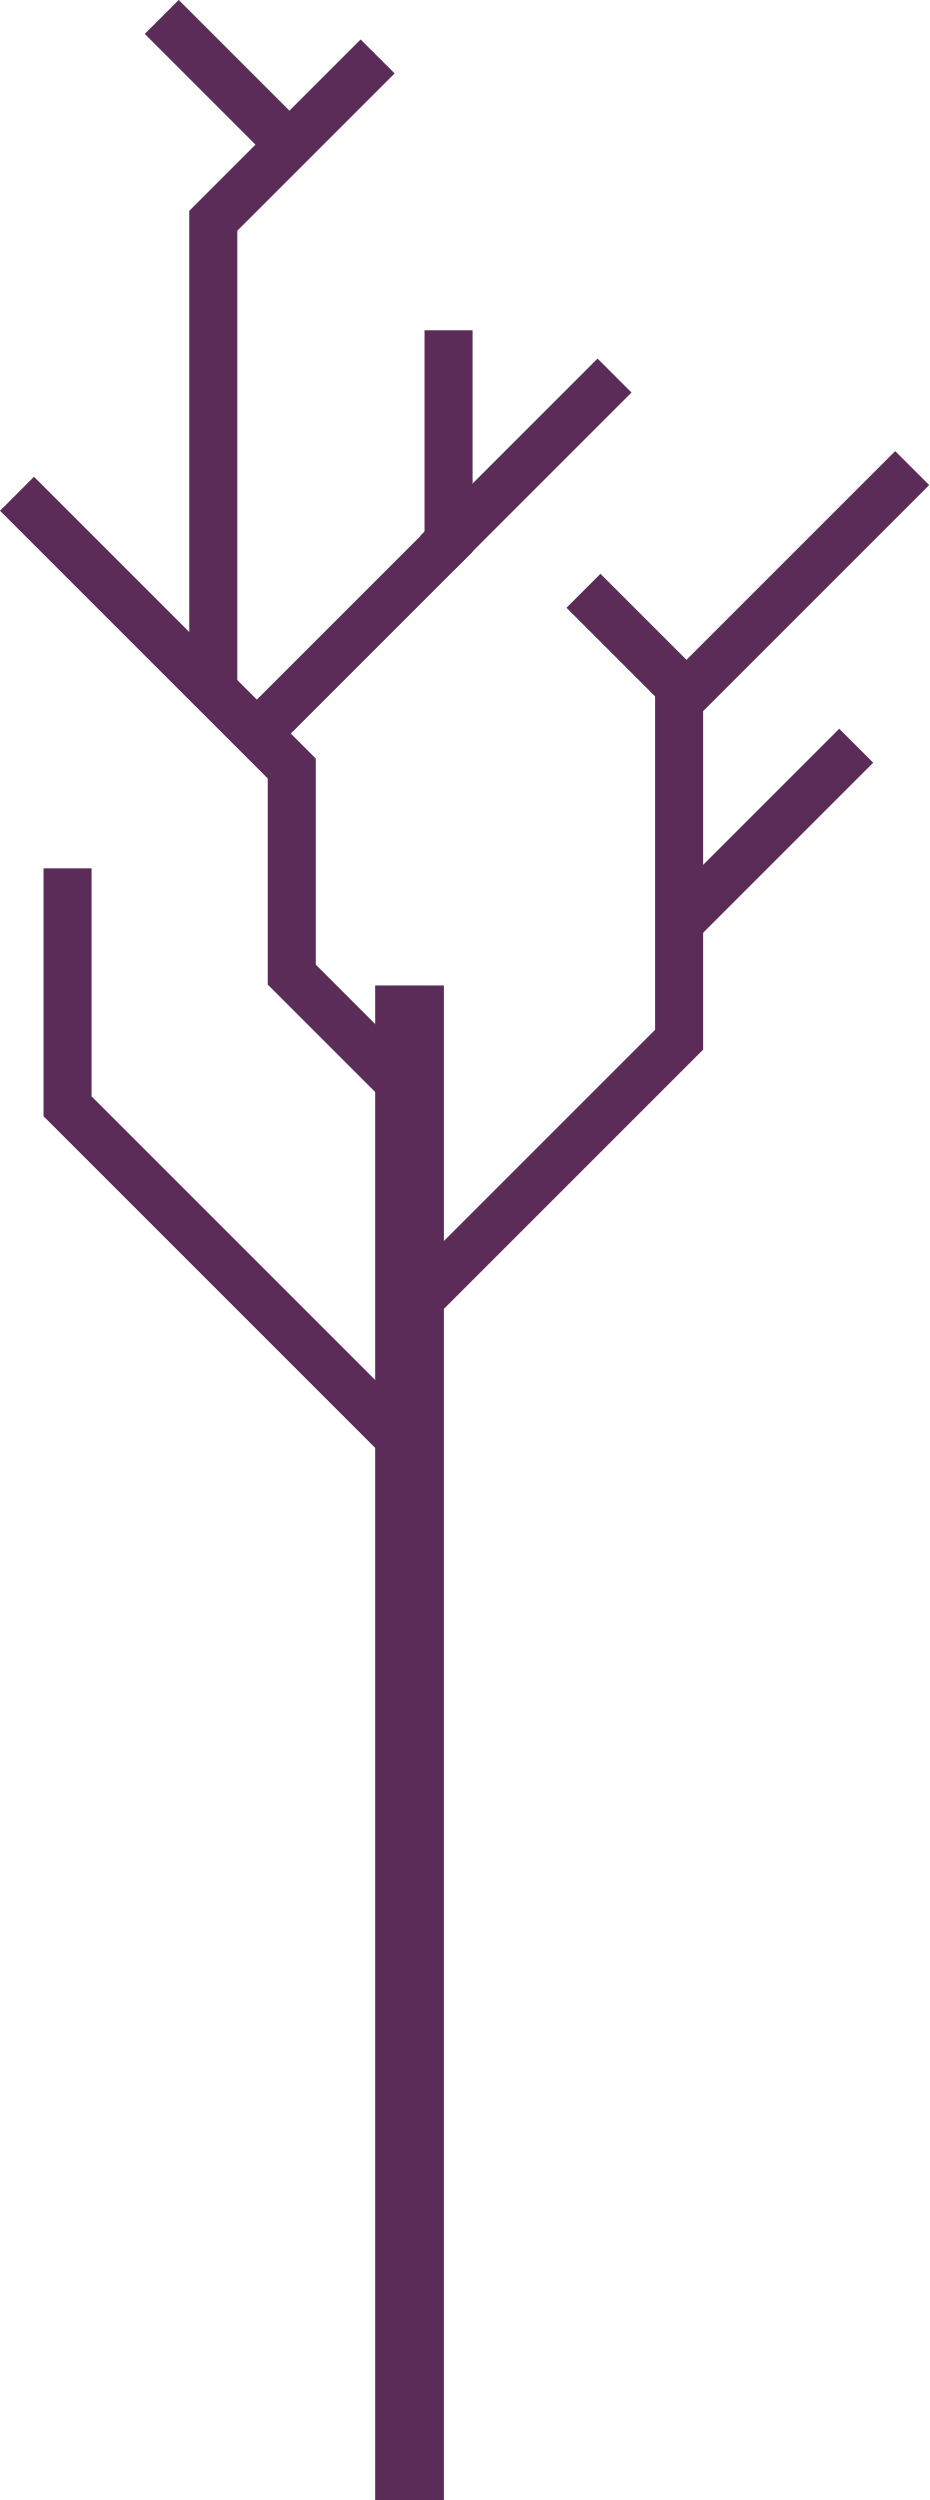
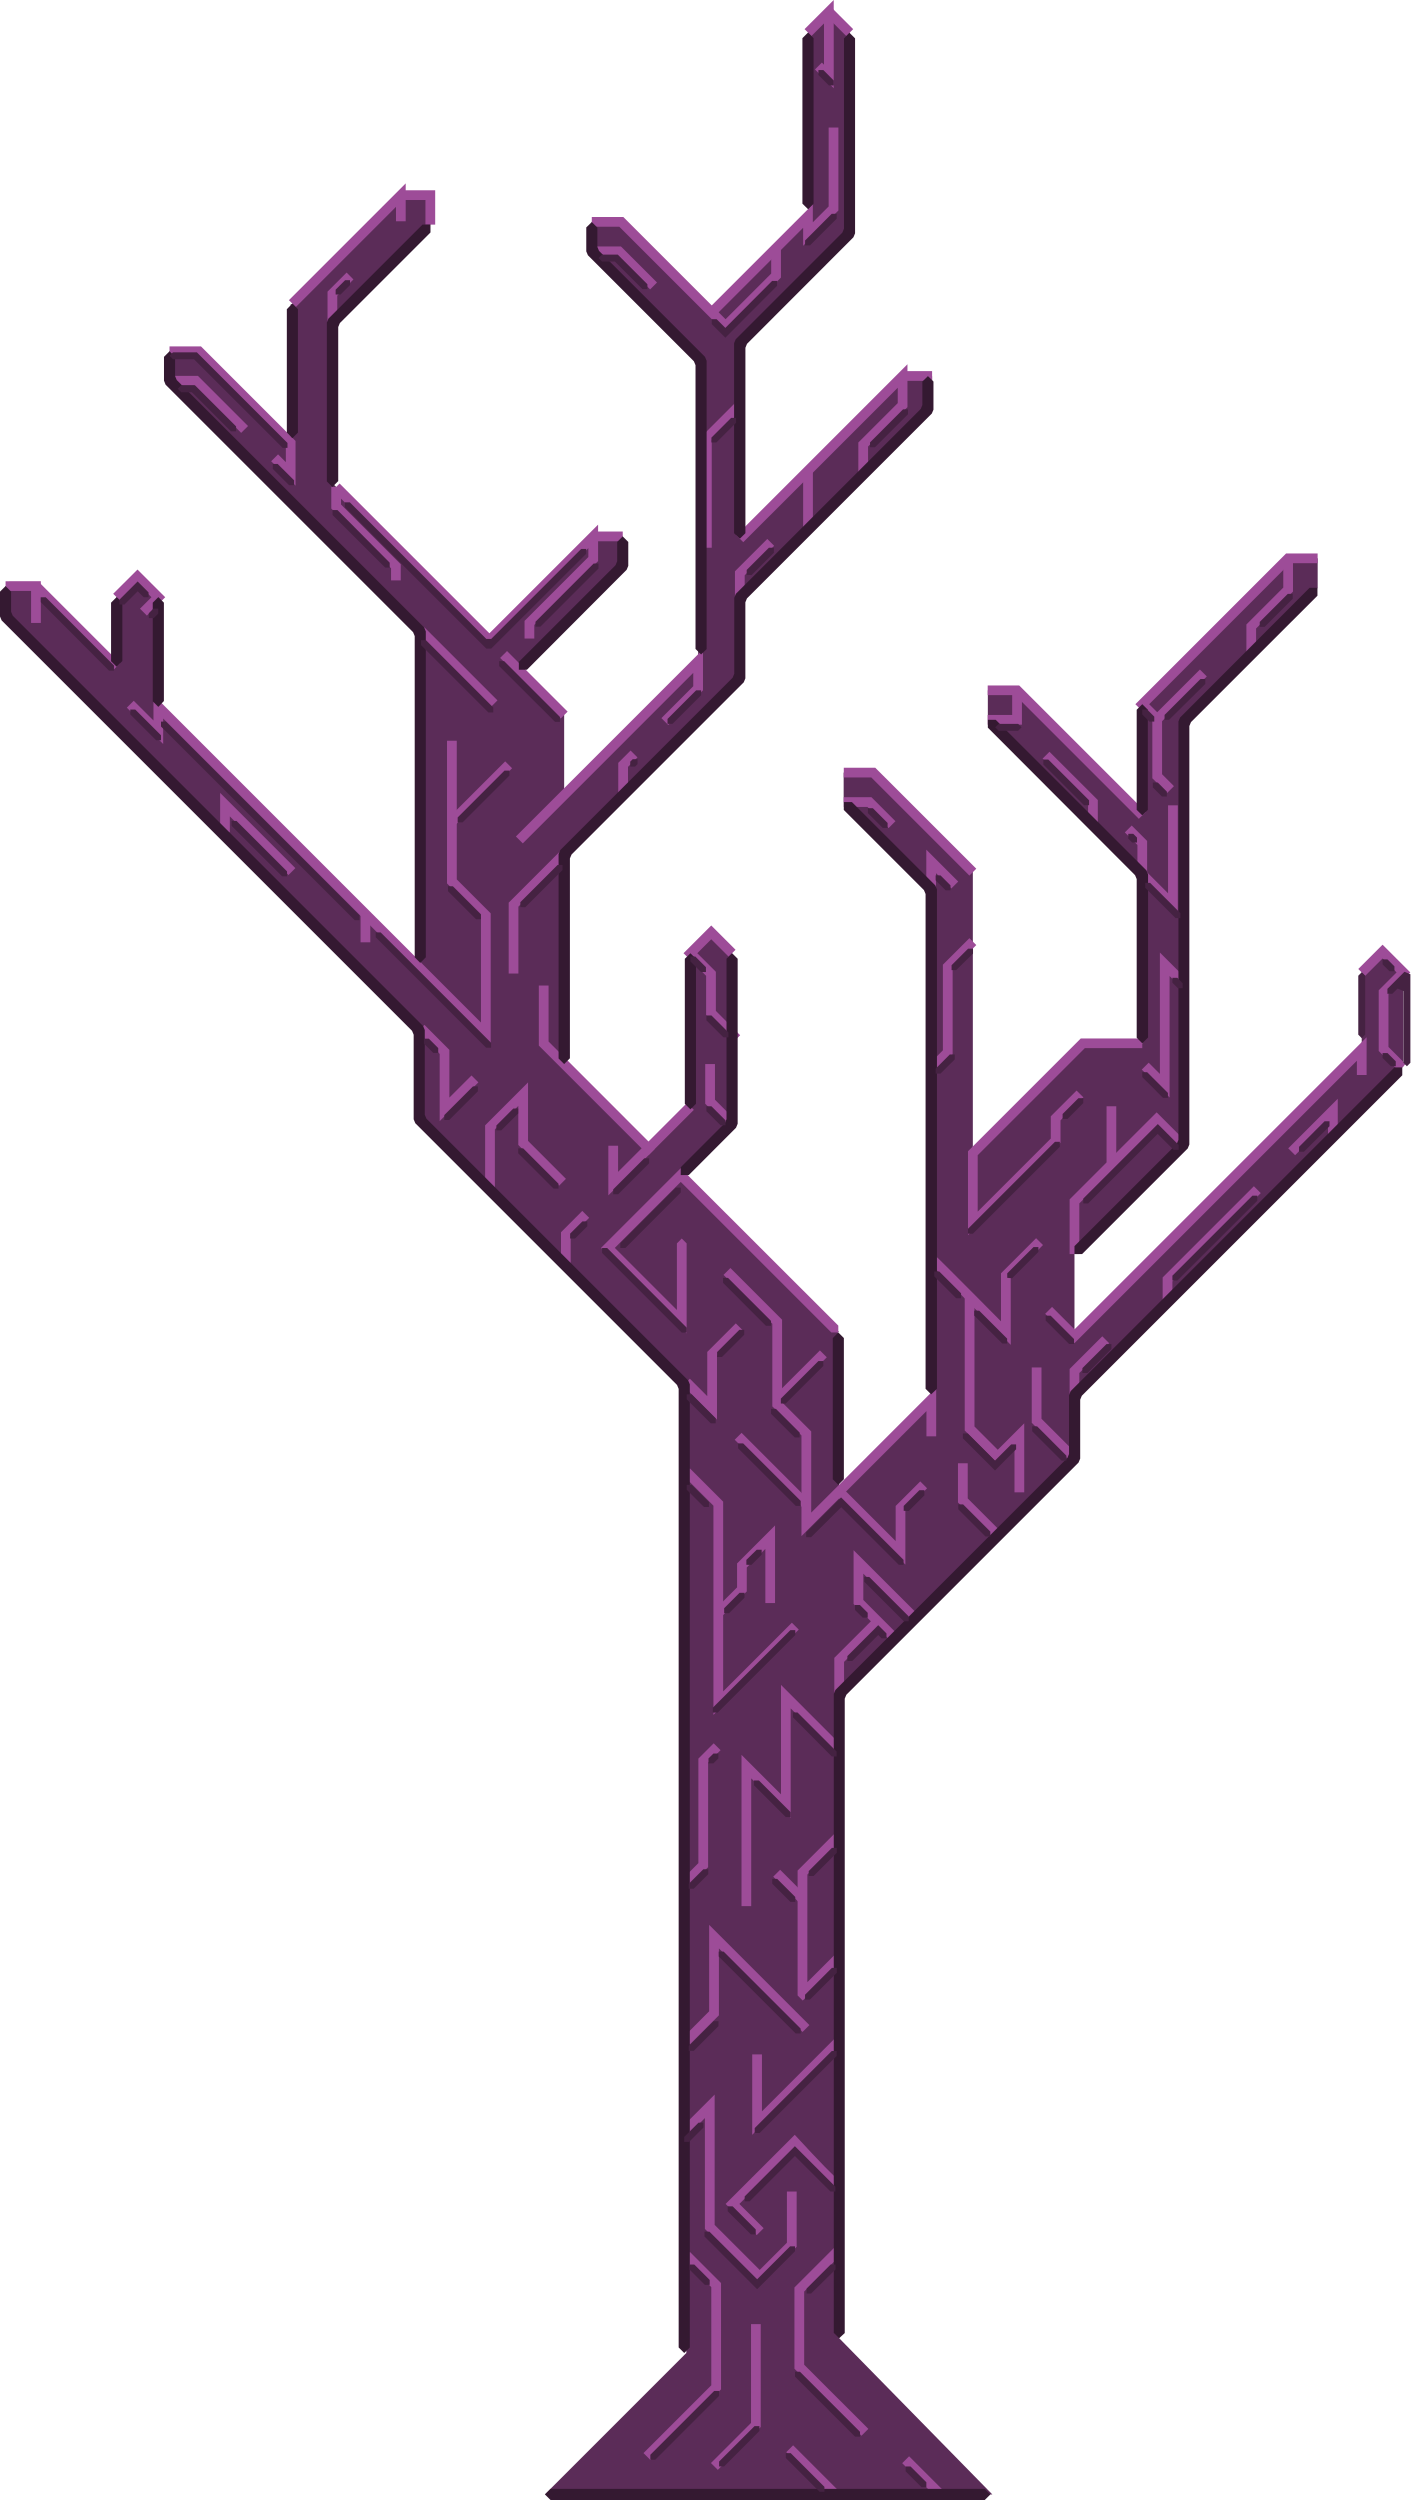
- <svg xmlns="http://www.w3.org/2000/svg" viewBox="0 0 193.4 520.34">
+ <svg xmlns="http://www.w3.org/2000/svg" viewBox="0 0 311.25 551.71">
  <defs>
-     <style>.cls-1{fill:#5b2c58;}</style>
+     <style>.cls-1{fill:#5b2c58;}.cls-2{fill:#9d4c98;}.cls-3{fill:#341931;}.cls-4{fill:#452242;}</style>
  </defs>
  <g id="Layer_2" data-name="Layer 2">
    <g id="Layer_1-2" data-name="Layer 1">
-       <rect class="cls-1" x="78.09" y="205.11" width="14.3" height="315.23" />
-       <polygon class="cls-1" points="88.77 276.05 81.7 268.98 136.35 214.33 136.35 143.86 186.32 93.89 193.4 100.96 146.35 148.01 146.35 218.47 88.77 276.05" />
-       <polygon class="cls-1" points="81.7 230.9 55.73 204.93 55.73 162.03 0 106.31 7.07 99.23 65.73 157.89 65.73 200.78 88.77 223.83 81.7 230.9" />
-       <polygon class="cls-1" points="49.39 141.79 39.39 141.79 39.39 43.89 75.06 8.21 82.14 15.28 49.39 48.03 49.39 141.79" />
-       <polygon class="cls-1" points="78.94 302.21 9.06 232.33 9.06 180.73 19.06 180.73 19.06 228.19 86.01 295.14 78.94 302.21" />
-       <rect class="cls-1" x="128.18" y="118.09" width="10" height="33.22" transform="translate(-56.24 133.63) rotate(-45)" />
-       <rect class="cls-1" x="40.41" y="-1.33" width="10" height="33.22" transform="translate(2.5 36.58) rotate(-45)" />
-       <rect class="cls-1" x="133.72" y="168.64" width="52.12" height="10" transform="translate(-75.98 163.84) rotate(-45)" />
-       <rect class="cls-1" x="83.41" y="91.59" width="52.12" height="10" transform="translate(-36.23 105.7) rotate(-45)" />
-       <polygon class="cls-1" points="56.17 157.04 49.1 149.97 88.36 110.71 88.36 68.74 98.36 68.74 98.36 114.85 56.17 157.04" />
+       <path class="cls-1" d="M309.71,214.6l-4.6-4.6h0c-1.79,1.8-2.8,2.81-4.6,4.6v16.89l-63.39,63.4V276.75l24.17-24.17V230.24h0V189.82l.34-.34-.34-.33V159.22l29.5-29.5v-6.51h-6.51L252.08,155.4v24.54l-27.6-27.6H218v6.51L252.08,193v37.28H239L214.69,254.5v-62l-22-22h-6.51V177l19.28,19.27v67.33h.09l-.05.05v45.15l-20.34,20.34V295.29a2.4,2.4,0,0,0-.29-1.16l.24-.24-34.91-34.58L161.56,248V210.36l-4.6-4.6h0l-4.6,4.6v33.81l-8.67,8.67-19.19-19V188.48l38.77-38.77v-17.8L205.7,89.48V83h-6.51l-35.92,35.91V75.73l24.24-24.24V7.19l-4.6-4.6h0c-1.79,1.8-2.8,2.81-4.6,4.6V47.68L157.07,68.92l-20-20H130.6v6.51l23.47,23.46v67L124.5,175.47V157.81l-10-10,22.92-22.92v-6.51h-6.5L108,141.28,92.91,126.15v0L73.35,106.63V71.19L95,49.57V43.06H88.46L64.52,67l.13.13h-.5V97.75L43.92,77.52H37.41V84l31.51,31.5.16-.16L92.91,139.2v74.73l-58-58V131.8l-4.6-4.6-4.6,4.6v15.33l-17.8-17.8H1.23c0,2.62,0,4.09,0,6.71l36.62,36.23.19-.19,54.85,54.85V247l58.57,58V519.27l-31.22,31.22H219L185.19,516V373.83l51.93-51.93v-14l72.59-72.59Z" />
+       <polygon class="cls-2" points="108.29 230.83 36.01 158.56 36.01 164.19 27.99 156.17 29.51 154.65 33.87 159 33.87 153.37 106.14 225.65 106.14 202.45 98.65 194.96 98.65 163.47 100.8 163.47 100.8 194.07 108.29 201.56 108.29 230.83" />
+       <rect class="cls-2" x="97.31" y="173.91" width="17.49" height="2.15" transform="translate(-92.67 126.26) rotate(-45.01)" />
+       <rect class="cls-2" x="99.89" y="135.86" width="2.15" height="22.8" transform="translate(-74.56 114.53) rotate(-45)" />
+       <polygon class="cls-2" points="114.4 214.85 112.26 214.85 112.26 199.2 123.74 187.72 125.26 189.24 114.4 200.09 114.4 214.85" />
+       <polygon class="cls-2" points="134.25 263.8 134.25 252.84 136.4 252.84 136.4 258.61 142.93 252.08 144.45 253.6 134.25 263.8" />
+       <path class="cls-2" d="M183.46,294.06l-33.23-33.23-14.55,14.56,13.7,13.7V274.4l1.07-1.08h0l1.08,1.08v19.87l-18.89-18.88,17.59-17.59L185,292.54v1.52h-1.51Z" />
+       <polygon class="cls-2" points="176.87 338.99 176.87 316.78 170.44 310.36 170.44 292.13 159.67 281.35 161.19 279.83 172.59 291.24 172.59 309.47 179.02 315.89 179.02 333.81 206.6 306.22 206.6 316.97 204.45 316.97 204.45 311.41 176.87 338.99" />
+       <rect class="cls-2" x="169.35" y="313.85" width="2.15" height="21.28" transform="translate(-179.54 215.55) rotate(-45)" />
+       <rect class="cls-2" x="169.7" y="302.69" width="14.05" height="2.15" transform="translate(-163.04 213.97) rotate(-45.01)" />
+       <rect class="cls-2" x="79.57" y="201.66" width="2.15" height="6.29" />
+       <polygon class="cls-2" points="63.66 193.1 50.72 180.16 50.72 183.69 48.58 183.69 48.58 174.98 65.18 191.58 63.66 193.1" />
+       <polygon class="cls-2" points="53.22 95.53 42.79 85.1 37.41 85.1 37.41 82.95 43.68 82.95 54.74 94.02 53.22 95.53" />
+       <polygon class="cls-2" points="74.43 71.19 72.28 71.19 72.28 64.36 76.49 60.15 78 61.67 74.43 65.25 74.43 71.19" />
+       <polygon class="cls-2" points="88.44 128.08 86.3 128.08 86.3 125.42 73.11 112.23 73.11 107.46 75.26 107.46 75.26 111.34 88.44 124.53 88.44 128.08" />
+       <polygon class="cls-2" points="65.28 67.76 63.76 66.24 89.53 40.47 89.53 48.83 87.39 48.83 87.39 45.65 65.28 67.76" />
+       <rect class="cls-2" x="116.75" y="141.66" width="2.15" height="18.91" transform="translate(-72.35 127.58) rotate(-45)" />
+       <polygon class="cls-2" points="143.47 63.87 136.14 56.54 130.6 56.54 130.6 54.39 137.03 54.39 144.99 62.35 143.47 63.87" />
+       <polygon class="cls-2" points="157.83 69.68 156.31 68.16 179.38 45.09 179.38 49.05 182.87 45.56 182.87 28.15 185.02 28.15 185.02 46.45 177.24 54.24 177.24 50.27 157.83 69.68" />
+       <polygon class="cls-2" points="183.99 19.47 179.85 15.33 181.37 13.81 181.84 14.28 181.84 5.18 179.07 7.95 177.55 6.43 183.99 0 183.99 19.47" />
+       <polygon class="cls-2" points="157.07 120.87 154.92 120.87 154.92 96.23 162.51 88.64 164.03 90.16 157.07 97.12 157.07 120.87" />
+       <rect class="cls-2" x="177.24" y="103.85" width="2.15" height="13.01" />
+       <polygon class="cls-2" points="164.34 131.91 162.19 131.91 162.19 126.07 169.33 118.94 170.84 120.45 164.34 126.96 164.34 131.91" />
+       <polygon class="cls-2" points="115.37 186.12 113.85 184.6 155.14 143.31 155.14 152.33 147.47 160 145.96 158.48 152.99 151.44 152.99 148.49 115.37 186.12" />
+       <polygon class="cls-2" points="138.59 175.47 136.44 175.47 136.44 168.35 139.16 165.63 140.68 167.15 138.59 169.24 138.59 175.47" />
+       <polygon class="cls-2" points="9.01 137.47 6.86 137.47 6.86 130.41 1.23 130.41 1.23 128.27 9.01 128.26 9.01 137.47" />
+       <polygon class="cls-2" points="32.41 135.85 30.89 134.33 33.42 131.8 30.34 128.72 26.5 132.56 24.98 131.04 30.34 125.69 36.46 131.8 32.41 135.85" />
+       <rect class="cls-2" x="15.76" y="125.64" width="2.15" height="25.18" transform="translate(-92.81 52.39) rotate(-45)" />
+       <polygon class="cls-2" points="65.22 107.18 59.84 101.79 61.36 100.27 63.08 101.99 63.08 98.2 43.47 78.59 37.41 78.59 37.41 76.45 44.36 76.45 65.22 97.31 65.22 107.18" />
+       <polygon class="cls-2" points="96.04 49.57 93.89 49.57 93.89 44.14 88.46 44.14 88.46 41.99 96.04 41.99 96.04 49.57" />
+       <polygon class="cls-2" points="108 142.8 73.43 108.22 74.94 106.7 108 139.76 131.99 115.78 131.99 123.82 117.91 137.91 117.91 140.92 115.76 140.92 115.76 137.02 129.84 122.93 129.84 120.96 108 142.8" />
+       <rect class="cls-2" x="130.92" y="117.3" width="6.51" height="2.15" />
+       <polygon class="cls-2" points="160.12 73.48 136.67 50.03 130.6 50.03 130.6 47.89 137.56 47.89 160.12 70.45 170.19 60.37 170.19 54.73 172.34 54.73 172.34 61.26 160.12 73.48" />
+       <rect class="cls-2" x="184.14" y="1.64" width="2.15" height="6.51" transform="translate(50.79 132.4) rotate(-45)" />
+       <polygon class="cls-2" points="164.03 119.65 162.51 118.14 200.26 80.38 200.26 89.85 191.57 98.54 191.57 105.14 189.42 105.14 189.42 97.65 198.12 88.96 198.12 85.57 164.03 119.65" />
+       <rect class="cls-2" x="199.19" y="81.9" width="6.51" height="2.15" />
+       <polygon class="cls-2" points="143.11 254.94 118.91 230.74 118.91 217.49 121.06 217.49 121.06 229.85 143.11 251.91 151.6 243.41 153.12 244.93 143.11 254.94" />
+       <polygon class="cls-2" points="161.82 229.98 155.83 223.99 155.83 215.35 150.84 210.36 156.96 204.24 162.32 209.6 160.8 211.12 156.96 207.28 153.88 210.36 157.98 214.46 157.98 223.09 163.34 228.46 161.82 229.98" />
+       <polygon class="cls-2" points="213.62 272.57 213.62 254.06 238.51 229.17 252.08 229.17 252.08 231.31 239.4 231.31 215.76 254.94 215.76 267.39 231.89 251.26 231.89 246.35 237.58 240.67 239.1 242.18 234.04 247.24 234.04 252.15 213.62 272.57" />
+       <polygon class="cls-2" points="213.93 193.23 192.28 171.57 186.21 171.57 186.21 169.43 193.16 169.43 215.45 191.71 213.93 193.23" />
+       <polygon class="cls-2" points="251.32 180.7 224.03 153.41 217.97 153.41 217.97 151.27 224.92 151.27 252.84 179.19 251.32 180.7" />
+       <polygon class="cls-2" points="255.38 160.22 250.56 155.41 283.82 122.14 290.78 122.14 290.78 124.29 284.71 124.29 253.6 155.41 255.38 157.18 264.8 147.76 266.32 149.28 255.38 160.22" />
+       <polygon class="cls-2" points="308.67 236.35 304.26 231.94 304.26 218.54 308.2 214.6 305.11 211.52 301.27 215.36 299.75 213.84 305.11 208.48 311.23 214.6 306.41 219.43 306.41 231.05 310.19 234.83 308.67 236.35" />
+       <polygon class="cls-2" points="237.12 296.41 230.65 289.94 232.17 288.42 237.12 293.37 301.59 228.9 301.59 237.24 299.44 237.24 299.44 234.09 237.12 296.41" />
+       <polygon class="cls-2" points="160.8 248.74 155.63 243.58 155.63 234.82 157.78 234.82 157.78 242.69 162.32 247.22 160.8 248.74" />
+       <polygon class="cls-2" points="196.09 182.75 191.43 178.08 186.21 178.08 186.21 175.93 192.31 175.93 197.61 181.23 196.09 182.75" />
+       <polygon class="cls-2" points="206.56 196.28 204.42 196.28 204.42 187.51 211.46 194.55 209.94 196.07 206.56 192.69 206.56 196.28" />
+       <polygon class="cls-2" points="206.22 236.68 204.7 235.17 208.08 231.79 208.08 212.89 213.93 207.04 215.45 208.56 210.23 213.78 210.23 232.68 206.22 236.68" />
+       <polygon class="cls-2" points="258.73 287.37 256.58 287.37 256.58 281.91 276.71 261.78 278.23 263.3 258.73 282.8 258.73 287.37" />
+       <polygon class="cls-2" points="285.81 254.93 284.29 253.42 295.22 242.48 295.22 250.87 293.07 250.87 293.07 247.67 285.81 254.93" />
+       <polygon class="cls-2" points="238.19 276.75 236.05 276.75 236.05 264.68 244.2 256.53 244.2 244.14 246.34 244.14 246.34 257.42 238.19 265.57 238.19 276.75" />
+       <polygon class="cls-2" points="277.2 144.37 275.06 144.37 275.06 137.81 283.2 129.67 283.2 123.22 285.34 123.22 285.34 130.56 277.2 138.7 277.2 144.37" />
+       <polygon class="cls-2" points="257.56 175 254.3 171.75 254.3 158.7 256.45 158.7 256.45 170.86 259.07 173.49 257.56 175" />
+       <polygon class="cls-2" points="242.27 181.49 240.12 181.49 240.12 177.45 230.09 167.41 231.6 165.9 242.27 176.56 242.27 181.49" />
+       <polygon class="cls-2" points="225.52 159.92 217.97 159.92 217.97 157.78 223.37 157.78 223.37 152.34 225.52 152.34 225.52 159.92" />
+       <polygon class="cls-2" points="259.92 202.31 251.01 193.4 251.01 186.47 248.23 183.7 249.75 182.18 253.15 185.58 253.15 192.51 257.77 197.13 257.77 177.73 259.92 177.73 259.92 202.31" />
+       <polygon class="cls-2" points="258.11 242.19 251.97 236.04 253.49 234.52 255.97 237 255.97 210.21 262.04 216.28 260.52 217.8 258.11 215.39 258.11 242.19" />
+       <polygon class="cls-2" points="246.03 257.73 244.51 256.21 255.25 245.48 261.57 251.8 260.06 253.32 255.25 248.51 246.03 257.73" />
+       <path class="cls-2" d="M223.06,296.79l-1.84-1.86c-6.2-6.28-15.67-15.83-16.38-16.41a1.05,1.05,0,0,0,.88.17l-.26-1-1-.41.79-.64c.62-.12.62-.12,3.62,2.86,1.38,1.37,3.29,3.28,5.67,5.68l6.36,6.42V281l7.75-7.75,1.52,1.51-7.12,7.13Z" />
+       <polygon class="cls-2" points="238.19 307.9 236.05 307.9 236.05 302.11 243.26 294.9 244.77 296.42 238.19 303 238.19 307.9" />
+       <polygon class="cls-2" points="236.36 322.66 227.69 313.99 227.69 301.78 229.84 301.78 229.84 313.1 237.88 321.14 236.36 322.66" />
+       <polygon class="cls-2" points="226.03 329.34 223.88 329.34 223.88 319.28 220.19 322.98 212.9 315.69 212.9 286.09 215.05 286.09 215.05 314.8 220.19 319.94 226.03 314.1 226.03 329.34" />
+       <polygon class="cls-2" points="199.8 345.28 184.43 329.91 185.95 328.39 197.66 340.09 197.66 332.34 203.08 326.92 204.59 328.44 199.8 333.23 199.8 345.28" />
+       <polygon class="cls-2" points="219.43 339.59 211.41 331.57 211.41 322.92 213.56 322.92 213.56 330.68 220.95 338.07 219.43 339.59" />
+       <polygon class="cls-2" points="157.44 378.45 157.44 332.28 150.72 325.56 152.24 324.04 159.59 331.39 159.59 373.26 174.75 358.11 176.27 359.62 157.44 378.45" />
+       <polygon class="cls-2" points="196.7 362.31 188.37 353.98 188.37 342.1 202.65 356.37 201.13 357.89 190.52 347.28 190.52 353.09 198.22 360.8 196.7 362.31" />
+       <polygon class="cls-2" points="186.27 373.83 184.12 373.83 184.12 365.86 192.94 357.04 194.46 358.55 186.27 366.75 186.27 373.83" />
+       <polygon class="cls-2" points="165.78 420.65 163.64 420.65 163.64 387.27 172.35 395.98 172.35 371.83 185.95 385.44 184.43 386.95 174.49 377.01 174.49 401.16 165.78 392.45 165.78 420.65" />
+       <polygon class="cls-2" points="152.24 416.08 150.72 414.57 154.12 411.16 154.12 388.1 157.5 384.72 159.02 386.24 156.27 388.99 156.27 412.05 152.24 416.08" />
+       <polygon class="cls-2" points="152.24 451.17 150.72 449.65 156.5 443.86 156.5 424.79 178.62 446.91 177.1 448.42 158.65 429.98 158.65 444.75 152.24 451.17" />
+       <polygon class="cls-2" points="177.15 441.49 176.02 440.36 176.02 412.8 184.43 404.39 185.95 405.9 178.17 413.68 178.17 437.43 184.43 431.17 185.95 432.69 177.15 441.49" />
+       <polygon class="cls-2" points="166 471.12 166 453.38 168.15 453.38 168.15 465.94 184.43 449.65 185.95 451.17 166 471.12" />
+       <rect class="cls-2" x="173.18" y="412.21" width="2.15" height="8.05" transform="translate(-243.29 245.13) rotate(-45)" />
+       <polygon class="cls-2" points="159.28 356.72 157.76 355.21 162.66 350.31 162.66 345.03 171.04 336.64 171.04 353.77 168.9 353.77 168.9 341.82 164.8 345.92 164.8 351.2 159.28 356.72" />
+       <polygon class="cls-2" points="167.65 503.98 155.56 491.89 155.56 467.42 152.24 470.75 150.72 469.23 157.71 462.24 157.71 491 167.65 500.94 173.66 494.93 173.66 483.64 175.81 483.64 175.81 495.82 167.65 503.98" />
+       <path class="cls-2" d="M167,493.25l-6.87-6.88,15.26-15.25.76.82c4,4.36,8.59,9.13,9.41,9.58a.83.83,0,0,0-.36-.08v2.15c-.51,0-1.27,0-9.88-9.37l-12.15,12.15,5.35,5.36Z" />
+       <polygon class="cls-2" points="190.11 537.53 175.32 522.74 175.32 504.81 184.43 495.7 185.95 497.22 177.47 505.7 177.47 521.86 191.63 536.01 190.11 537.53" />
+       <polygon class="cls-2" points="143.53 542.88 142.01 541.36 156.97 526.4 156.97 504.73 150.72 498.47 152.24 496.95 159.12 503.83 159.12 527.29 143.53 542.88" />
+       <polygon class="cls-2" points="158.41 545.06 156.89 543.55 165.74 534.7 165.74 512.9 167.88 512.9 167.88 535.59 158.41 545.06" />
+       <rect class="cls-2" x="202.62" y="541.23" width="2.15" height="10.85" transform="translate(-326.88 304.15) rotate(-45)" />
+       <rect class="cls-2" x="178.24" y="538.31" width="2.15" height="14.26" transform="translate(-333.17 286.55) rotate(-45)" />
+       <polygon class="cls-2" points="97.03 247.41 97.03 232.58 92.15 227.7 93.67 226.18 99.17 231.69 99.17 242.22 104.05 237.34 105.57 238.86 97.03 247.41" />
+       <polygon class="cls-2" points="109.21 262.09 107.06 262.09 107.06 248.34 116.53 238.87 116.53 251.78 124.89 260.15 123.38 261.67 114.38 252.67 114.38 244.06 109.21 249.23 109.21 262.09" />
+       <polygon class="cls-2" points="125.94 278.66 123.8 278.66 123.8 271.94 128.5 267.23 130.02 268.75 125.94 272.82 125.94 278.66" />
+       <polygon class="cls-2" points="158.23 313.29 150.72 305.78 152.24 304.26 156.08 308.11 156.08 298.35 162.38 292.05 163.9 293.57 158.23 299.24 158.23 313.29" />
+       <path class="cls-3" d="M185.19,516h0L184,514.82v-141l.36-.87h0l51.2-51.21.36-.87v-13l.36-.87h0l71.45-71.44h1.73v1.74l-70.72,70.72-.36.87v13l-.36.87L186.78,374l-.36.87v140Z" />
+       <path class="cls-3" d="M217.32,551.71H121.49l-1.23-1.22h0l1.23-1.23h95.83l1.23,1.23h0Z" />
+       <path class="cls-3" d="M252.08,230.24h0L250.85,229V194l-.36-.86L218,160.58v-1.73h1.74L253,192.09l.36.87v36Z" />
+       <path class="cls-3" d="M205.49,307.71h0l-1.23-1.22V197.3l-.36-.87-17.69-17.69V177H188l18.41,18.4.36.87V306.49Z" />
+       <path class="cls-3" d="M237.12,276.75h0V275l22.58-22.58.36-.87V159.22l.36-.87L289,129.72h1.74v1.74l-27.91,27.9-.36.87v92.35l-.36.87-23.31,23.3Z" />
+       <path class="cls-3" d="M252.08,179.94h0l-1.23-1.22V156.63l1.23-1.23h0l1.23,1.23v22.09Z" />
+       <path class="cls-3" d="M185,327.68h0l-1.22-1.23V295.29l1.22-1.23h0l1.23,1.23v31.16Z" />
+       <path class="cls-3" d="M150.23,259.32h0v-1.73l9.74-9.75.36-.86V211.58l1.23-1.22h0l1.23,1.22V248l-.36.87L152,259.32Z" />
+       <path class="cls-3" d="M152.36,244.81h0l-1.23-1.22v-32l1.23-1.22h0l1.23,1.22v32Z" />
+       <path class="cls-3" d="M124.5,234.82h0l-1.23-1.23V188.48l.36-.87,38.05-38.05.36-.87V131.91l.36-.87,40.79-40.79.36-.87V84.2L204.78,83h0L206,84.2v6.2l-.36.86-40.8,40.8-.35.86v16.79l-.36.87-38,38-.36.86v44.1Z" />
+       <path class="cls-3" d="M154.72,144.43h0l-1.23-1.22V80.6l-.36-.87-23.39-23.4-.36-.86V50.19L130.6,49h0l1.23,1.23v4.26l.36.87,23.39,23.39.36.87v63.63Z" />
+       <path class="cls-3" d="M178.31,46.16h0l-1.23-1.22V8.42l1.23-1.23h0l1.23,1.23V44.94Z" />
+       <path class="cls-3" d="M163.27,118.89h0L162,117.67V75.73l.36-.86,23.53-23.53.36-.87v-42l1.22-1.23h0l1.23,1.23V51.49l-.36.87L164.85,75.88l-.35.87v40.92Z" />
+       <path class="cls-3" d="M114.5,147.8h0v-1.74l21.34-21.33.36-.87V119.6l1.22-1.23h0l1.23,1.23v5.28l-.36.86-22,22.06Z" />
+       <path class="cls-3" d="M73.35,107.46h0l-1.22-1.22V71.18l.35-.86L93.23,49.57H95V51.3l-20,20-.36.87v34Z" />
+       <path class="cls-3" d="M64.52,96.7h0L63.3,95.47V68.23L64.52,67h0l1.23,1.23V95.47Z" />
+       <path class="cls-3" d="M92.75,212.5h0l-1.23-1.23V140.38l-.36-.87L36.54,84.89,36.19,84V78.75l1.22-1.23h0l1.23,1.23V83l.36.87,54.61,54.61.36.87v71.91Z" />
+       <path class="cls-3" d="M34.94,156h0l-1.23-1.22V133l1.23-1.23h0L36.17,133v21.71Z" />
+       <path class="cls-3" d="M25.74,147.14h0l-1.23-1.23V133l1.23-1.23h0L27,133v12.88Z" />
+       <path class="cls-3" d="M151,519.27h0l-1.23-1.22V306.51l-.36-.87L91.65,247.88l-.36-.87V228.35l-.36-.87L.36,136.91,0,136.05v-5.48l1.23-1.23h0l1.22,1.23V135l.36.87,90.57,90.57.36.87V246l.36.87,57.77,57.77.36.86V518.05Z" />
+       <path class="cls-4" d="M24.05,148,9,132.89V131.8h1.09l15.06,15.07V148H24.05Z" />
+       <path class="cls-4" d="M26.37,133.4h0v-1.08l4-4,2.41,2.41v1.08H31.72l-1.33-1.32-2.94,2.93Z" />
+       <path class="cls-4" d="M32.84,136.41h0v-1.08l1-1h1.08v1.08l-1,1Z" />
+       <path class="cls-4" d="M78.26,203.06,35.53,160.33v-1.08h1.08L79.34,202v1.08H78.26Z" />
+       <path class="cls-4" d="M34.44,163.36l-5.69-5.69v-1.09h1.09l5.69,5.69v1.09H34.44Z" />
+       <path class="cls-4" d="M62.25,193.39,51.11,182.25v-1.08H52.2L63.34,192.3v1.09H62.25Z" />
+       <path class="cls-4" d="M107.28,231.22,82.91,206.84v-1.08H84l24.38,24.37v1.09h-1.09Z" />
+       <path class="cls-4" d="M105.05,202.86l-6.19-6.19v-1.09h1.08l6.2,6.2v1.08h-1.09Z" />
+       <path class="cls-4" d="M101,181.49h0V180.4l10.33-10.34h1.09v1.09l-10.34,10.34Z" />
+       <path class="cls-4" d="M62.36,98.83,42.81,79.28H38.18l-.77-.76h0l.77-.77h5.26l20,20v1.08H62.36Z" />
+       <path class="cls-4" d="M51,95.23l-8.65-8.66H40l-.77-.76h0L40,85h3l9.1,9.1v1.09H51Z" />
+       <path class="cls-4" d="M63.81,107.09l-3.61-3.61v-1.09h1.08L64.9,106v1.08H63.81Z" />
+       <path class="cls-4" d="M85,125.26l-11.61-11.6v-1.09h1.09L86,124.18v1.08H85Z" />
+       <path class="cls-4" d="M107.32,143.14,76.11,111.93v-1.08H77.2L107.32,141h1.08l19.86-19.86h1.09v1.08L108.4,143.14Z" />
+       <path class="cls-4" d="M118.17,138.29h0v-1.08L131,124.37h1.08v1.09l-12.83,12.83Z" />
+       <path class="cls-4" d="M122.49,159.31,110.16,147V145.9h1.09l12.32,12.32v1.09h-1.08Z" />
+       <path class="cls-4" d="M107.77,157.23,92.91,142.37v-1.09H94l14.86,14.86v1.09h-1.08Z" />
+       <path class="cls-4" d="M74.07,65h0V63.92l2.09-2.09h1.08v1.08L75.15,65Z" />
+       <path class="cls-4" d="M141.78,63.81l-6.09-6.09h-2.83l-.77-.77h0l.77-.77h3.46l6.55,6.55v1.08h-1.09Z" />
+       <path class="cls-4" d="M160.07,74.53l-3-3V70.44h1.08l1.92,1.92L170.39,62h1.09v1.08Z" />
+       <path class="cls-4" d="M177.67,54.15h0V53.07l5.88-5.89h1.09v1.09l-5.89,5.88Z" />
+       <path class="cls-4" d="M182.92,18.86l-2.31-2.31V15.46h1.09l2.3,2.31v1.09h-1.08Z" />
+       <path class="cls-4" d="M192,98.71h0V97.63l7.29-7.3h1.09v1.09l-7.3,7.29Z" />
+       <path class="cls-4" d="M157,97.65h0V96.57l4.36-4.36h1.08v1.08l-4.35,4.36Z" />
+       <path class="cls-4" d="M164.78,126.87h0v-1.09l4.91-4.91h1.09V122l-4.91,4.91Z" />
+       <path class="cls-4" d="M147.31,159.75h0v-1.09l6.32-6.32h1.09v1.09l-6.32,6.32Z" />
+       <path class="cls-4" d="M139.08,169.17h0v-1.09l.54-.53h1.08v1.08l-.53.54Z" />
+       <path class="cls-4" d="M114.83,200.19h0V199.1l8.22-8.22h1.09V192l-8.23,8.22Z" />
+       <path class="cls-4" d="M98.05,247.17h0v-1.09l6.33-6.33h1.08v1.08l-6.33,6.34Z" />
+       <path class="cls-4" d="M95.63,232.37l-2.07-2.07v-1.08h1.08l2.07,2.07v1.08H95.63Z" />
+       <path class="cls-4" d="M109.54,249.46h0v-1.08l3.74-3.75h1.08v1.09l-3.74,3.74Z" />
+       <path class="cls-4" d="M122.17,262.31l-7.81-7.8v-1.09h1.09l7.8,7.81v1.08h-1.08Z" />
+       <path class="cls-4" d="M135.33,263.56h0v-1.09l6.85-6.85h1.08v1.09l-6.85,6.85Z" />
+       <path class="cls-4" d="M125.82,273.32h0v-1.08l2.71-2.7h1.08v1.08l-2.7,2.7Z" />
+       <path class="cls-4" d="M136.9,275.42h0v-1.09l12.24-12.24h1.09v1.08L138,275.42Z" />
+       <path class="cls-4" d="M150.47,294.1l-17.6-17.6v-1.08H134L151.55,293v1.09h-1.08Z" />
+       <path class="cls-4" d="M169.07,292.63l-9.5-9.51V282h1.08l9.5,9.5v1.09h-1.08Z" />
+       <path class="cls-4" d="M158.25,299.47h0v-1.09l4.91-4.91h1.08v1.09l-4.91,4.91Z" />
+       <path class="cls-4" d="M156.85,314.1l-5.3-5.3v-1.09h1.09l5.3,5.3v1.09h-1.09Z" />
+       <path class="cls-4" d="M172.32,309.73h0v-1.08l8.29-8.29h1.08v1.09l-8.29,8.28Z" />
+       <path class="cls-4" d="M175.38,317.22,170.15,312v-1.08h1.09l5.23,5.23v1.08h-1.09Z" />
+       <path class="cls-4" d="M175.61,332.33l-12.72-12.71v-1.09H164l12.71,12.71v1.09h-1.08Z" />
+       <path class="cls-4" d="M198.34,345.33l-12.7-12.71L179,339.23h-1.09v-1.09l7.7-7.69,13.79,13.79v1.09h-1.09Z" />
+       <path class="cls-4" d="M199.43,333.41h0v-1.08l3.46-3.47H204V330l-3.46,3.46Z" />
+       <path class="cls-4" d="M217.47,339.07l-6-6V332h1.08l6,6v1.09h-1.08Z" />
+       <path class="cls-4" d="M219.58,324.52l-7.09-7.1v-1.08h1.08l6,6,3.59-3.59h1.08v1.08Z" />
+       <path class="cls-4" d="M211,286.5l-4.82-4.82v-1.09h1.09l4.82,4.82v1.09H211Z" />
+       <path class="cls-4" d="M221.19,296.5,215,290.33v-1.09h1.09l6.17,6.17v1.09h-1.09Z" />
+       <path class="cls-4" d="M222.28,282h0V281l5.8-5.79h1.08v1.08l-5.8,5.8Z" />
+       <path class="cls-4" d="M235.94,296.6l-5.18-5.18v-1.08h1.09l5.17,5.17v1.09h-1.08Z" />
+       <path class="cls-4" d="M234.26,322.33l-6.47-6.47v-1.09h1.08l6.47,6.48v1.08h-1.08Z" />
+       <path class="cls-4" d="M258.73,282.6h0v-1.08l17.65-17.65h1.09V265L259.82,282.6Z" />
+       <path class="cls-4" d="M286.68,254.17h0v-1.08l5.63-5.64h1.09v1.09l-5.64,5.63Z" />
+       <path class="cls-4" d="M234.5,246.93h0v-1.09l3.48-3.48h1.08v1.08l-3.48,3.49Z" />
+       <path class="cls-4" d="M213.61,272.27h0v-1.09l19.2-19.2h1.08v1.09l-19.2,19.2Z" />
+       <path class="cls-4" d="M239.06,265.59h0v-1.08l16.45-16.45,4.6,4.61v1.08H259l-3.52-3.52-15.36,15.36Z" />
+       <path class="cls-4" d="M256.65,242.28l-4.57-4.58v-1.08h1.08l4.58,4.57v1.09h-1.09Z" />
+       <path class="cls-4" d="M259.94,218.08l-1.21-1.21v-1.08h1.09L261,217v1.08h-1.09Z" />
+       <path class="cls-4" d="M210,214.1h0V213l3.65-3.65h1.08v1.08L211,214.1Z" />
+       <path class="cls-4" d="M206.48,236.92h0v-1.08l3.13-3.14h1.09v1.09l-3.14,3.13Z" />
+       <path class="cls-4" d="M208.68,196.48l-2.2-2.2v-1.09h1.08l2.2,2.2v1.09h-1.08Z" />
+       <path class="cls-4" d="M194.8,182.71l-3.27-3.27v-1.09h1.09l3.26,3.27v1.09H194.8Z" />
+       <path class="cls-4" d="M224.67,161.28H220.4l-.77-.77h0l.77-.77h4.27l.77.77h0Z" />
+       <path class="cls-4" d="M239.25,177.71l-9-9v-1.09h1.09l9,9v1.08h-1.08Z" />
+       <path class="cls-4" d="M257,158.85h0v-1.08l7.92-7.92H266v1.08L258,158.85Z" />
+       <path class="cls-4" d="M256.41,175.78l-2-2v-1.09h1.09l2,2v1.09h-1.09Z" />
+       <path class="cls-4" d="M249.84,185.92l-.85-.84V184h1.09l.84.84v1.09h-1.08Z" />
+       <path class="cls-4" d="M259.42,202.61l-6.69-6.69v-1.09h1.08l6.69,6.7v1.08h-1.08Z" />
+       <path class="cls-4" d="M278,138.34h0v-1.09l6.2-6.2h1.09v1.09l-6.2,6.2Z" />
+       <path class="cls-4" d="M253.65,159.24l-1.57-1.57v-1.09h1.08l1.57,1.57v1.09h-1.08Z" />
+       <path class="cls-4" d="M306.65,214.35l-1.54-1.53v-1.09h1.09l1.53,1.53v1.09h-1.08Z" />
+       <path class="cls-4" d="M310.48,235.31h0l-.76-.77V218.71l-1.31-.55-1.14,1.15h-1.09v-1.09l3.76-3.76,1.31.54v19.54Z" />
+       <path class="cls-4" d="M300.51,229.1h0l-.76-.77v-13l.76-.77h0l.77.77v13Z" />
+       <path class="cls-4" d="M306.94,235.3l-1.83-1.83v-1.08h1.09l1.82,1.82v1.09h-1.08Z" />
+       <path class="cls-4" d="M154.71,214.52l-2.35-2.35v-1.08h1.08l2.35,2.35v1.08h-1.08Z" />
+       <path class="cls-4" d="M159.64,228.92l-3.75-3.75v-1.08H157l3.74,3.74v1.09h-1.08Z" />
+       <path class="cls-4" d="M159,248.33l-3.11-3.11v-1.08H157l3.1,3.1v1.09H159Z" />
+       <path class="cls-4" d="M238.87,303h0v-1.08l5.32-5.31h1.08v1.08L240,303Z" />
+       <path class="cls-4" d="M199.45,357.79l-8.71-8.71V348h1.08l8.71,8.71v1.08h-1.08Z" />
+       <path class="cls-4" d="M187,366.55h0v-1.08l6.81-6.82,1.82,1.82v1.09h-1.08l-.74-.74-5.73,5.73Z" />
+       <path class="cls-4" d="M190.4,357l-1.72-1.71v-1.09h1.09l1.72,1.72V357H190.4Z" />
+       <path class="cls-4" d="M155.36,332.57l-3.81-3.81v-1.08h1.09l3.8,3.8v1.09h-1.08Z" />
+       <path class="cls-4" d="M159.81,356h0v-1.09l3.4-3.4h1.09v1.08L160.9,356Z" />
+       <path class="cls-4" d="M164.71,345.33h0v-1.09L167,342h1.09v1.09l-2.25,2.25Z" />
+       <path class="cls-4" d="M157.31,377.94h0v-1.09l17.12-17.11h1.08v1.08l-17.12,17.12Z" />
+       <path class="cls-4" d="M183.58,387.65,175,379v-1.08H176l8.63,8.63v1.08h-1.09Z" />
+       <path class="cls-4" d="M173.4,401l-7-7v-1.08h1.08l7,7V401H173.4Z" />
+       <path class="cls-4" d="M156.35,389.15h0v-1.09l1.09-1.08h1.09v1.08l-1.09,1.09Z" />
+       <path class="cls-4" d="M152,416.81h0v-1.09l3.22-3.21h1.09v1.08l-3.22,3.22Z" />
+       <path class="cls-4" d="M178.47,414h0v-1.09l5.11-5.11h1.09v1.08L179.55,414Z" />
+       <path class="cls-4" d="M174.42,419.71l-4-4v-1.08h1.08l4,4v1.08h-1.08Z" />
+       <path class="cls-4" d="M177.66,441.28h0V440.2l5.92-5.92h1.09v1.08l-5.93,5.92Z" />
+       <path class="cls-4" d="M152,452.6h0v-1.08l5.47-5.47h1.09v1.08l-5.47,5.47Z" />
+       <path class="cls-4" d="M175.61,448.77l-17-17v-1.09h1.08l17,17v1.08h-1.09Z" />
+       <path class="cls-4" d="M166.55,470.72h0v-1.09l17-17h1.09v1.09l-17,17Z" />
+       <path class="cls-4" d="M151,472.67h0v-1.09l3.15-3.14h1.08v1.08l-3.15,3.15Z" />
+       <path class="cls-4" d="M167.09,505.2l-11.62-11.63v-1.08h1.09L167.09,503l7.27-7.27h1.08v1.09Z" />
+       <path class="cls-4" d="M164.34,485.8h0v-1.09l11.08-11.08,8.93,8.93v1.08h-1.08l-7.85-7.84-10,10Z" />
+       <path class="cls-4" d="M165.7,493.09l-5.11-5.1V486.9h1.09l5.1,5.11v1.08H165.7Z" />
+       <path class="cls-4" d="M178,506.14h0v-1.08l5.31-5.31h1.08v1.08L179,506.14Z" />
+       <path class="cls-4" d="M155.54,504.23l-3.4-3.4v-1.08h1.08l3.4,3.4v1.08h-1.08Z" />
+       <path class="cls-4" d="M143.52,542.82h0v-1.09l14.09-14.09h1.08v1.09l-14.08,14.09Z" />
+       <path class="cls-4" d="M158.69,544.31h0v-1.09l7.82-7.81h1.08v1.08l-7.81,7.82Z" />
+       <path class="cls-4" d="M188.7,537.74l-13.26-13.26V523.4h1.09l13.26,13.26v1.08H188.7Z" />
+       <path class="cls-4" d="M180.86,549.9l-7.44-7.45v-1.08h1.08l7.44,7.44v1.09h-1.08Z" />
+       <path class="cls-4" d="M203.35,548.88l-3.49-3.49v-1.08h1.08l3.49,3.48v1.09h-1.08Z" />
    </g>
  </g>
</svg>
